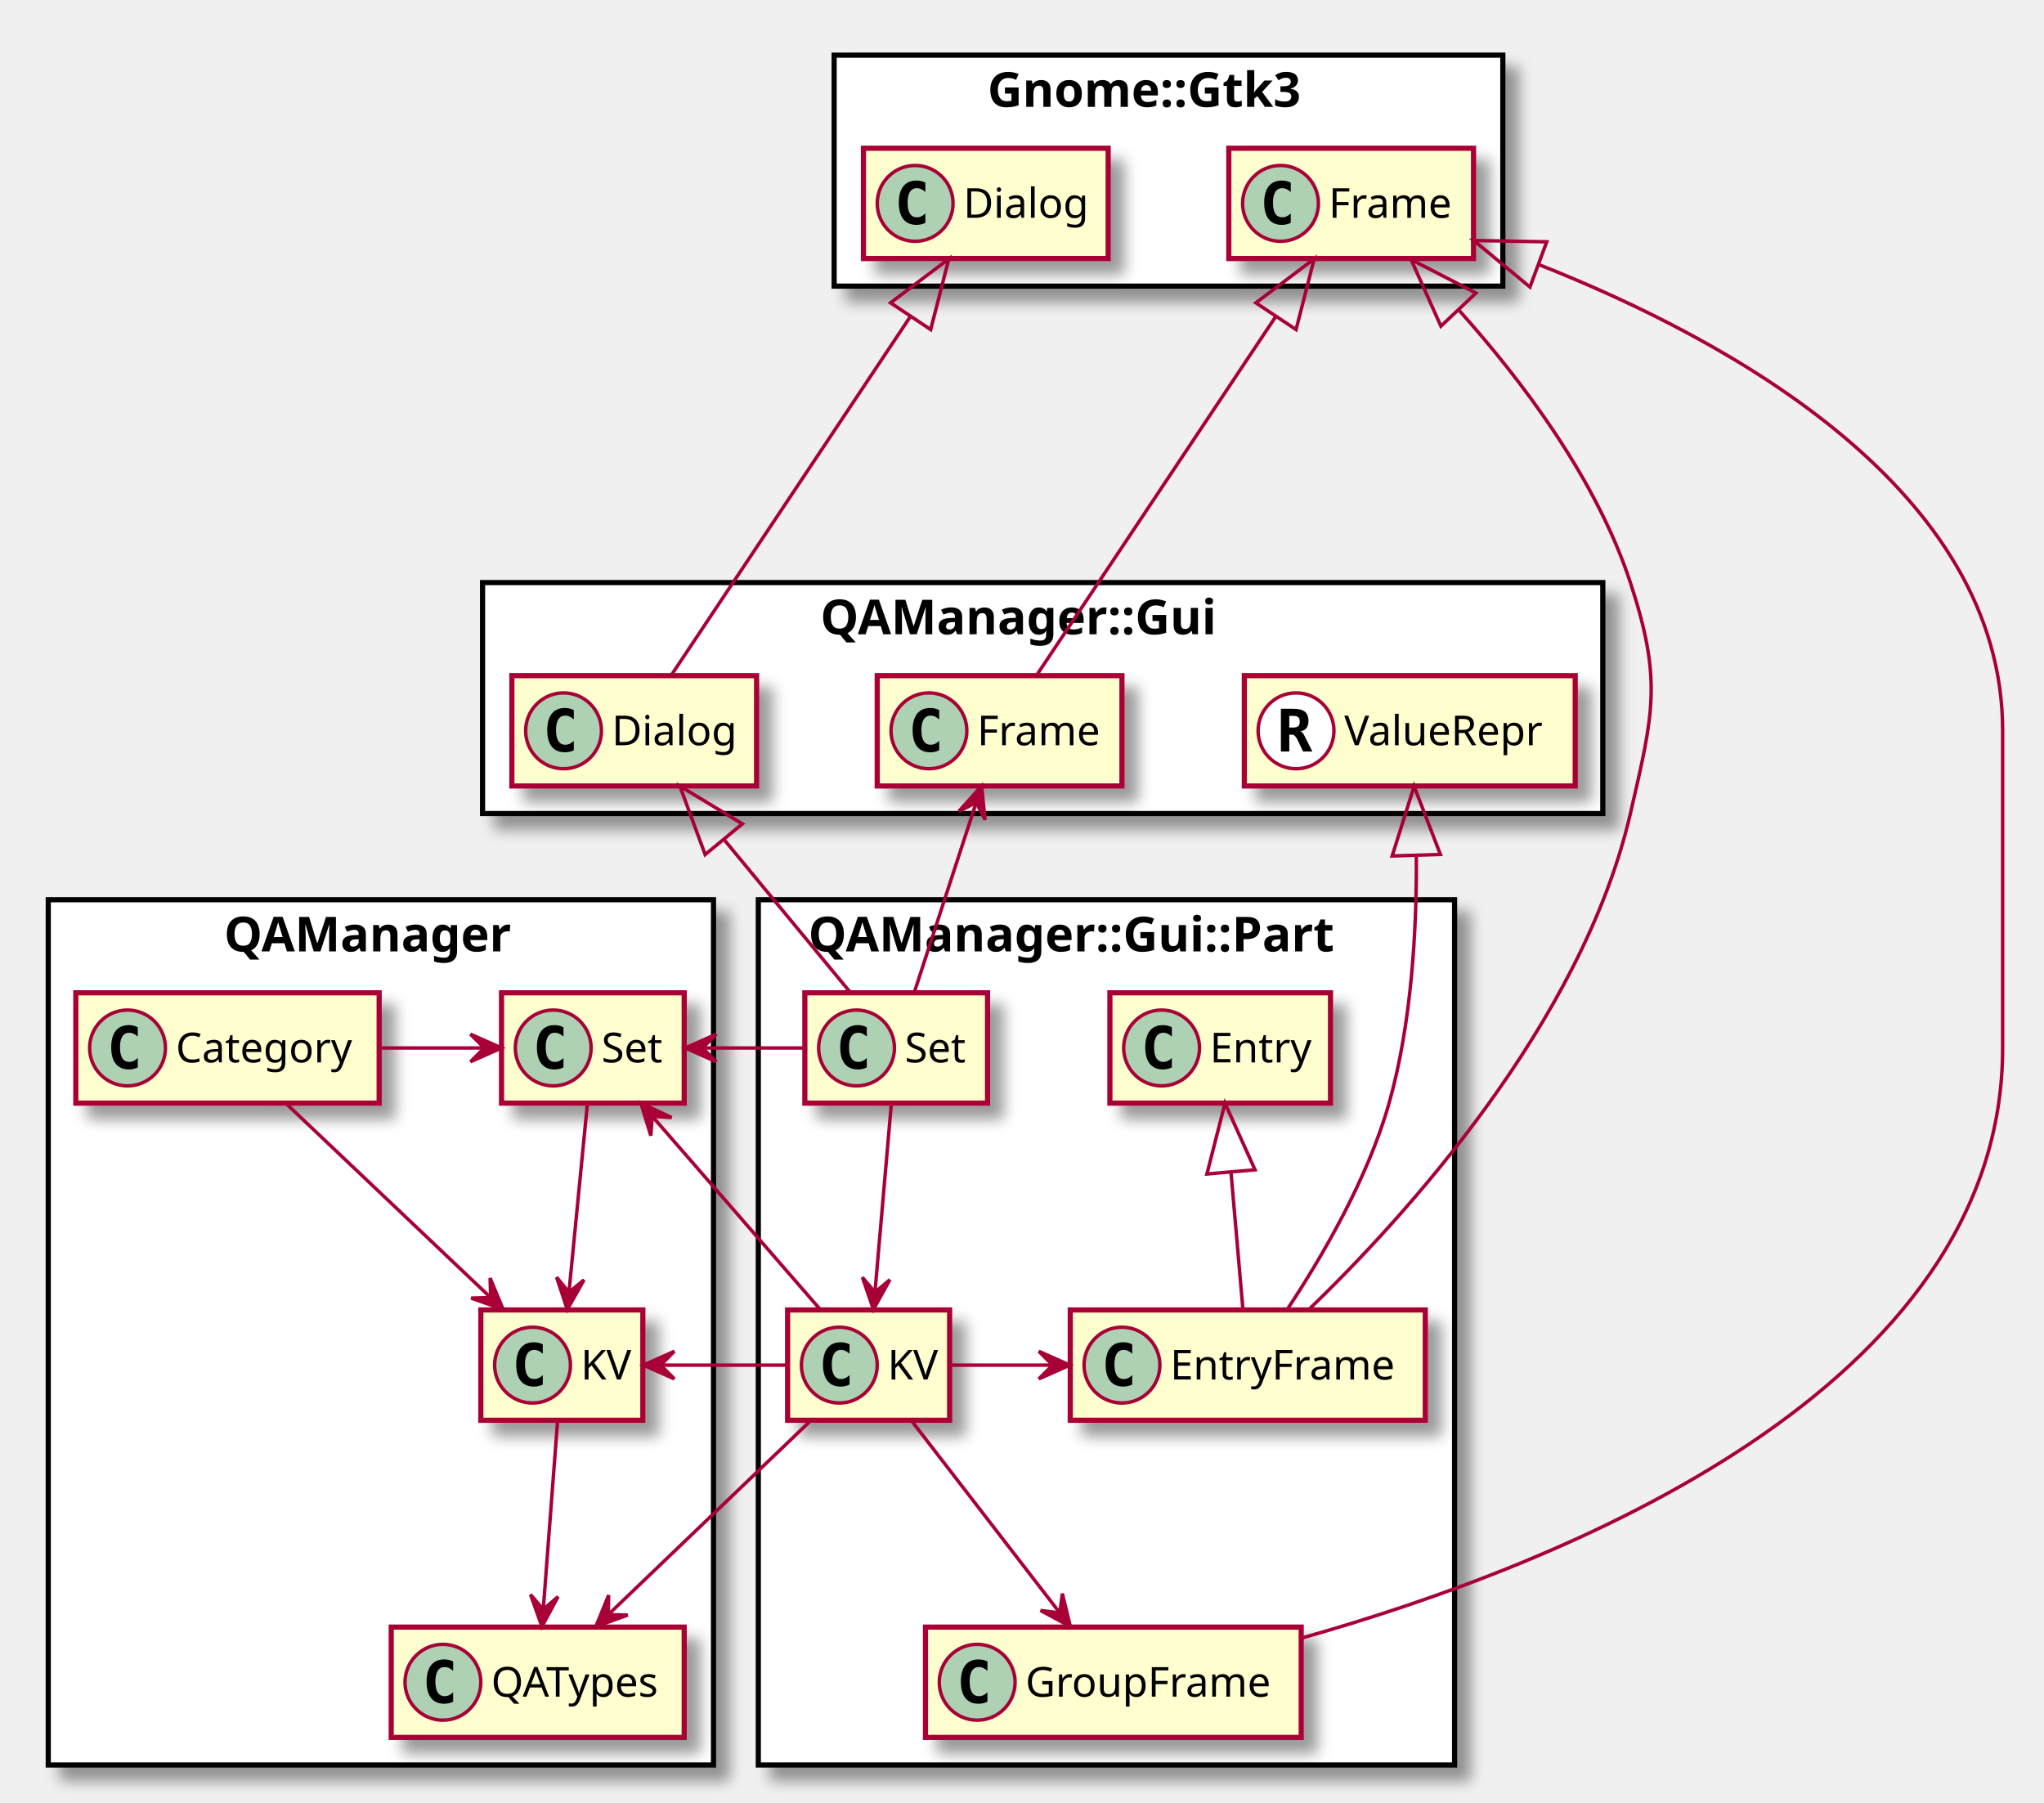
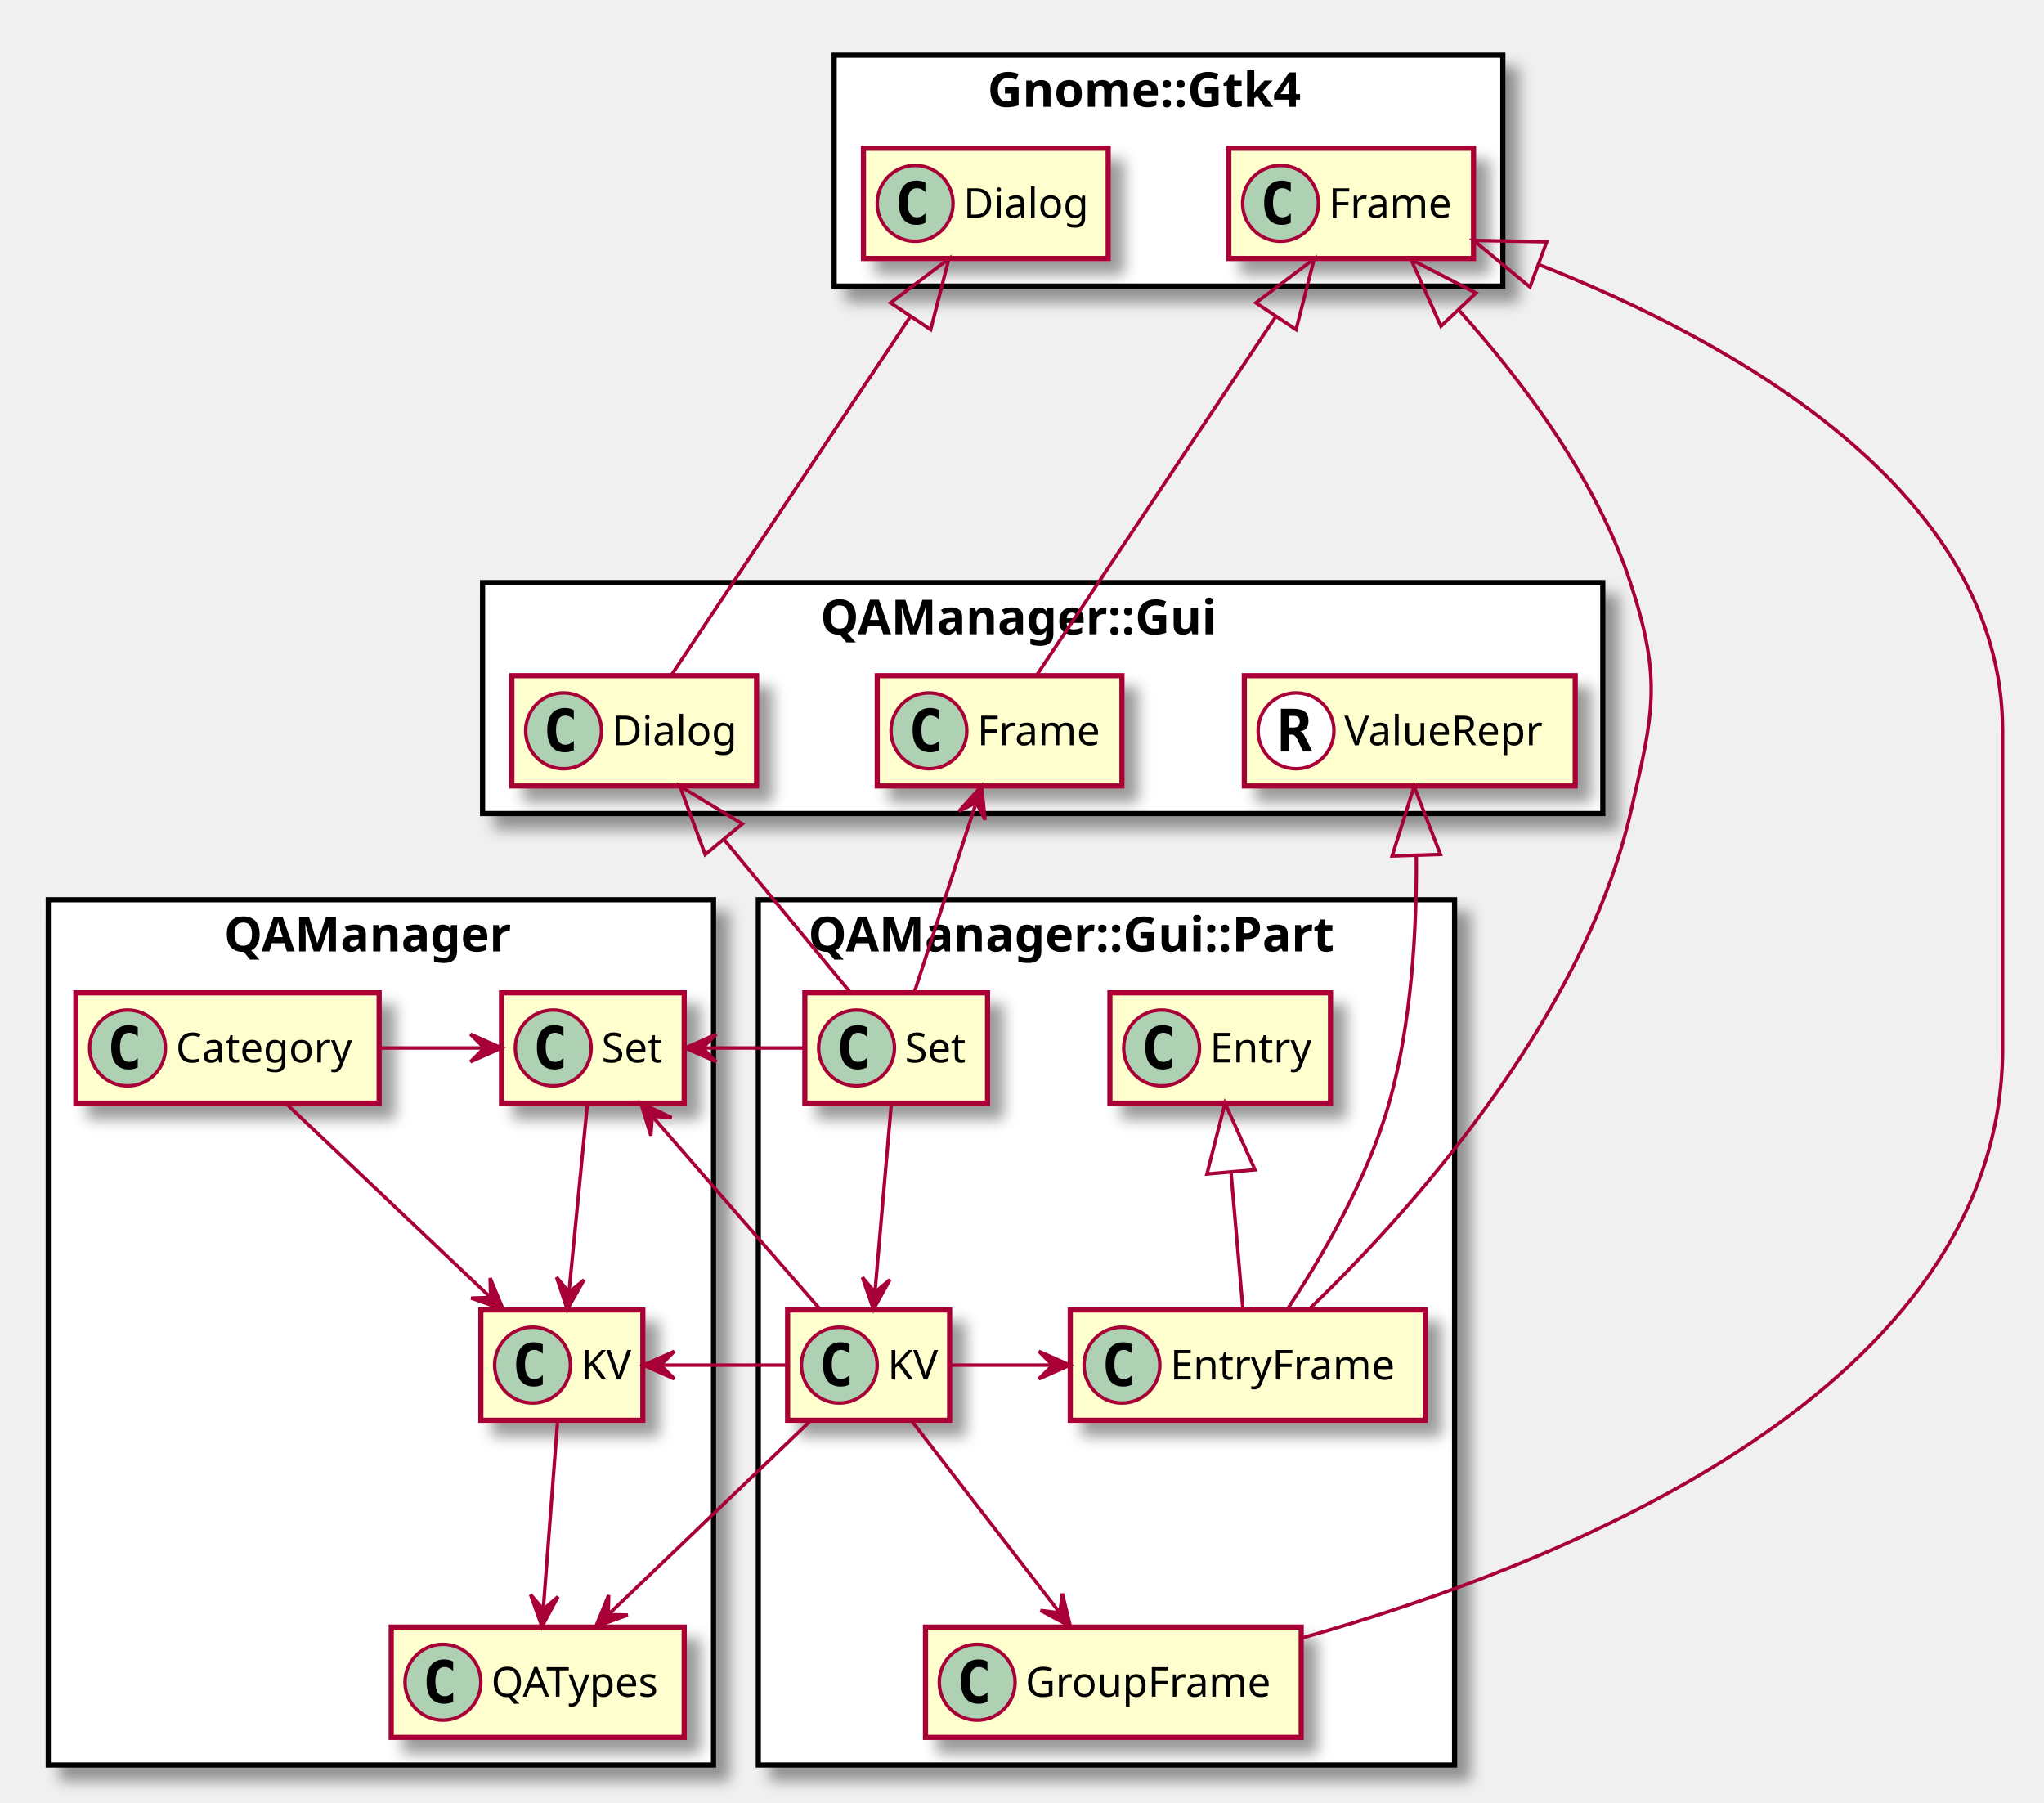
<svg xmlns="http://www.w3.org/2000/svg" contentScriptType="application/ecmascript" contentStyleType="text/css" height="523px" preserveAspectRatio="none" style="width:593px;height:523px;" version="1.1" viewBox="0 0 593 523" width="593px" zoomAndPan="magnify">
  <defs>
    <filter height="300%" id="fpcy530fmphah" width="300%" x="-1" y="-1">
      <feGaussianBlur result="blurOut" stdDeviation="2.0" />
      <feColorMatrix in="blurOut" result="blurOut2" type="matrix" values="0 0 0 0 0 0 0 0 0 0 0 0 0 0 0 0 0 0 .4 0" />
      <feOffset dx="4.0" dy="4.0" in="blurOut2" result="blurOut3" />
      <feBlend in="SourceGraphic" in2="blurOut3" mode="normal" />
    </filter>
  </defs>
  <g>
    <rect fill="#FFFFFF" filter="url(#fpcy530fmphah)" height="251" style="stroke: #000000; stroke-width: 1.5;" width="193" x="14" y="261" />
    <text fill="#000000" font-family="sans-serif" font-size="14" font-weight="bold" lengthAdjust="spacingAndGlyphs" textLength="91" x="65" y="275.995">QAManager</text>
    <rect fill="#FFFFFF" filter="url(#fpcy530fmphah)" height="67" style="stroke: #000000; stroke-width: 1.5;" width="194" x="242" y="16" />
-     <text fill="#000000" font-family="sans-serif" font-size="14" font-weight="bold" lengthAdjust="spacingAndGlyphs" textLength="105" x="286.5" y="30.995">Gnome::Gtk3</text>
+     <text fill="#000000" font-family="sans-serif" font-size="14" font-weight="bold" lengthAdjust="spacingAndGlyphs" textLength="105" x="286.5" y="30.995">Gnome::Gtk4</text>
    <rect fill="#FFFFFF" filter="url(#fpcy530fmphah)" height="67" style="stroke: #000000; stroke-width: 1.5;" width="325" x="140" y="169" />
    <text fill="#000000" font-family="sans-serif" font-size="14" font-weight="bold" lengthAdjust="spacingAndGlyphs" textLength="129" x="238" y="183.995">QAManager::Gui</text>
    <rect fill="#FFFFFF" filter="url(#fpcy530fmphah)" height="251" style="stroke: #000000; stroke-width: 1.5;" width="202" x="220" y="261" />
    <text fill="#000000" font-family="sans-serif" font-size="14" font-weight="bold" lengthAdjust="spacingAndGlyphs" textLength="173" x="234.5" y="275.995">QAManager::Gui::Part</text>
    <rect fill="#FEFECE" filter="url(#fpcy530fmphah)" height="32" id="QAManager::Category" style="stroke: #A80036; stroke-width: 1.5;" width="88" x="22" y="288" />
    <ellipse cx="37" cy="304" fill="#ADD1B2" rx="11" ry="11" style="stroke: #A80036; stroke-width: 1.0;" />
    <path d="M39.969,309.641 Q39.391,309.938 38.75,310.078 Q38.109,310.234 37.406,310.234 Q34.906,310.234 33.578,308.594 Q32.266,306.938 32.266,303.812 Q32.266,300.688 33.578,299.031 Q34.906,297.375 37.406,297.375 Q38.109,297.375 38.75,297.531 Q39.406,297.688 39.969,297.984 L39.969,300.703 Q39.344,300.125 38.75,299.859 Q38.156,299.578 37.531,299.578 Q36.188,299.578 35.5,300.656 Q34.812,301.719 34.812,303.812 Q34.812,305.906 35.5,306.984 Q36.188,308.047 37.531,308.047 Q38.156,308.047 38.75,307.781 Q39.344,307.5 39.969,306.922 L39.969,309.641 Z " />
    <text fill="#000000" font-family="sans-serif" font-size="12" lengthAdjust="spacingAndGlyphs" textLength="56" x="51" y="308.181">Category</text>
    <rect fill="#FEFECE" filter="url(#fpcy530fmphah)" height="32" id="QAManager::Set" style="stroke: #A80036; stroke-width: 1.5;" width="53" x="145.5" y="288" />
    <ellipse cx="160.5" cy="304" fill="#ADD1B2" rx="11" ry="11" style="stroke: #A80036; stroke-width: 1.0;" />
    <path d="M163.469,309.641 Q162.891,309.938 162.25,310.078 Q161.609,310.234 160.906,310.234 Q158.406,310.234 157.078,308.594 Q155.766,306.938 155.766,303.812 Q155.766,300.688 157.078,299.031 Q158.406,297.375 160.906,297.375 Q161.609,297.375 162.25,297.531 Q162.906,297.688 163.469,297.984 L163.469,300.703 Q162.844,300.125 162.25,299.859 Q161.656,299.578 161.031,299.578 Q159.688,299.578 159,300.656 Q158.312,301.719 158.312,303.812 Q158.312,305.906 159,306.984 Q159.688,308.047 161.031,308.047 Q161.656,308.047 162.25,307.781 Q162.844,307.5 163.469,306.922 L163.469,309.641 Z " />
    <text fill="#000000" font-family="sans-serif" font-size="12" lengthAdjust="spacingAndGlyphs" textLength="21" x="174.5" y="308.181">Set</text>
    <rect fill="#FEFECE" filter="url(#fpcy530fmphah)" height="32" id="QAManager::KV" style="stroke: #A80036; stroke-width: 1.5;" width="47" x="139.5" y="380" />
    <ellipse cx="154.5" cy="396" fill="#ADD1B2" rx="11" ry="11" style="stroke: #A80036; stroke-width: 1.0;" />
    <path d="M157.469,401.641 Q156.891,401.938 156.25,402.078 Q155.609,402.234 154.906,402.234 Q152.406,402.234 151.078,400.594 Q149.766,398.938 149.766,395.812 Q149.766,392.688 151.078,391.031 Q152.406,389.375 154.906,389.375 Q155.609,389.375 156.25,389.531 Q156.906,389.688 157.469,389.984 L157.469,392.703 Q156.844,392.125 156.25,391.859 Q155.656,391.578 155.031,391.578 Q153.688,391.578 153,392.656 Q152.312,393.719 152.312,395.812 Q152.312,397.906 153,398.984 Q153.688,400.047 155.031,400.047 Q155.656,400.047 156.25,399.781 Q156.844,399.5 157.469,398.922 L157.469,401.641 Z " />
    <text fill="#000000" font-family="sans-serif" font-size="12" lengthAdjust="spacingAndGlyphs" textLength="15" x="168.5" y="400.181">KV</text>
    <rect fill="#FEFECE" filter="url(#fpcy530fmphah)" height="32" id="QAManager::QATypes" style="stroke: #A80036; stroke-width: 1.5;" width="85" x="113.5" y="472" />
    <ellipse cx="128.5" cy="488" fill="#ADD1B2" rx="11" ry="11" style="stroke: #A80036; stroke-width: 1.0;" />
    <path d="M131.469,493.641 Q130.891,493.938 130.25,494.078 Q129.609,494.234 128.906,494.234 Q126.406,494.234 125.078,492.594 Q123.766,490.938 123.766,487.812 Q123.766,484.688 125.078,483.031 Q126.406,481.375 128.906,481.375 Q129.609,481.375 130.25,481.531 Q130.906,481.688 131.469,481.984 L131.469,484.703 Q130.844,484.125 130.25,483.859 Q129.656,483.578 129.031,483.578 Q127.688,483.578 127,484.656 Q126.312,485.719 126.312,487.812 Q126.312,489.906 127,490.984 Q127.688,492.047 129.031,492.047 Q129.656,492.047 130.25,491.781 Q130.844,491.5 131.469,490.922 L131.469,493.641 Z " />
    <text fill="#000000" font-family="sans-serif" font-size="12" lengthAdjust="spacingAndGlyphs" textLength="53" x="142.5" y="492.181">QATypes</text>
-     <rect fill="#FEFECE" filter="url(#fpcy530fmphah)" height="32" id="Gnome::Gtk3::Dialog" style="stroke: #A80036; stroke-width: 1.5;" width="71" x="250.5" y="43" />
+     <rect fill="#FEFECE" filter="url(#fpcy530fmphah)" height="32" id="Gnome::Gtk4::Dialog" style="stroke: #A80036; stroke-width: 1.5;" width="71" x="250.5" y="43" />
    <ellipse cx="265.5" cy="59" fill="#ADD1B2" rx="11" ry="11" style="stroke: #A80036; stroke-width: 1.0;" />
    <path d="M268.469,64.641 Q267.891,64.938 267.25,65.078 Q266.609,65.234 265.906,65.234 Q263.406,65.234 262.078,63.594 Q260.766,61.938 260.766,58.812 Q260.766,55.688 262.078,54.031 Q263.406,52.375 265.906,52.375 Q266.609,52.375 267.25,52.531 Q267.906,52.688 268.469,52.984 L268.469,55.703 Q267.844,55.125 267.25,54.859 Q266.656,54.578 266.031,54.578 Q264.688,54.578 264,55.656 Q263.312,56.719 263.312,58.812 Q263.312,60.906 264,61.984 Q264.688,63.047 266.031,63.047 Q266.656,63.047 267.25,62.781 Q267.844,62.5 268.469,61.922 L268.469,64.641 Z " />
    <text fill="#000000" font-family="sans-serif" font-size="12" lengthAdjust="spacingAndGlyphs" textLength="39" x="279.5" y="63.181">Dialog</text>
-     <rect fill="#FEFECE" filter="url(#fpcy530fmphah)" height="32" id="Gnome::Gtk3::Frame" style="stroke: #A80036; stroke-width: 1.5;" width="71" x="356.5" y="43" />
+     <rect fill="#FEFECE" filter="url(#fpcy530fmphah)" height="32" id="Gnome::Gtk4::Frame" style="stroke: #A80036; stroke-width: 1.5;" width="71" x="356.5" y="43" />
    <ellipse cx="371.5" cy="59" fill="#ADD1B2" rx="11" ry="11" style="stroke: #A80036; stroke-width: 1.0;" />
    <path d="M374.469,64.641 Q373.891,64.938 373.25,65.078 Q372.609,65.234 371.906,65.234 Q369.406,65.234 368.078,63.594 Q366.766,61.938 366.766,58.812 Q366.766,55.688 368.078,54.031 Q369.406,52.375 371.906,52.375 Q372.609,52.375 373.25,52.531 Q373.906,52.688 374.469,52.984 L374.469,55.703 Q373.844,55.125 373.25,54.859 Q372.656,54.578 372.031,54.578 Q370.688,54.578 370,55.656 Q369.312,56.719 369.312,58.812 Q369.312,60.906 370,61.984 Q370.688,63.047 372.031,63.047 Q372.656,63.047 373.25,62.781 Q373.844,62.5 374.469,61.922 L374.469,64.641 Z " />
    <text fill="#000000" font-family="sans-serif" font-size="12" lengthAdjust="spacingAndGlyphs" textLength="39" x="385.5" y="63.181">Frame</text>
    <rect fill="#FEFECE" filter="url(#fpcy530fmphah)" height="32" id="QAManager::Gui::Dialog" style="stroke: #A80036; stroke-width: 1.5;" width="71" x="148.5" y="196" />
    <ellipse cx="163.5" cy="212" fill="#ADD1B2" rx="11" ry="11" style="stroke: #A80036; stroke-width: 1.0;" />
    <path d="M166.469,217.641 Q165.891,217.938 165.25,218.078 Q164.609,218.234 163.906,218.234 Q161.406,218.234 160.078,216.594 Q158.766,214.938 158.766,211.812 Q158.766,208.688 160.078,207.031 Q161.406,205.375 163.906,205.375 Q164.609,205.375 165.25,205.531 Q165.906,205.688 166.469,205.984 L166.469,208.703 Q165.844,208.125 165.25,207.859 Q164.656,207.578 164.031,207.578 Q162.688,207.578 162,208.656 Q161.312,209.719 161.312,211.812 Q161.312,213.906 162,214.984 Q162.688,216.047 164.031,216.047 Q164.656,216.047 165.25,215.781 Q165.844,215.5 166.469,214.922 L166.469,217.641 Z " />
    <text fill="#000000" font-family="sans-serif" font-size="12" lengthAdjust="spacingAndGlyphs" textLength="39" x="177.5" y="216.181">Dialog</text>
    <rect fill="#FEFECE" filter="url(#fpcy530fmphah)" height="32" id="QAManager::Gui::Frame" style="stroke: #A80036; stroke-width: 1.5;" width="71" x="254.5" y="196" />
    <ellipse cx="269.5" cy="212" fill="#ADD1B2" rx="11" ry="11" style="stroke: #A80036; stroke-width: 1.0;" />
    <path d="M272.469,217.641 Q271.891,217.938 271.25,218.078 Q270.609,218.234 269.906,218.234 Q267.406,218.234 266.078,216.594 Q264.766,214.938 264.766,211.812 Q264.766,208.688 266.078,207.031 Q267.406,205.375 269.906,205.375 Q270.609,205.375 271.25,205.531 Q271.906,205.688 272.469,205.984 L272.469,208.703 Q271.844,208.125 271.25,207.859 Q270.656,207.578 270.031,207.578 Q268.688,207.578 268,208.656 Q267.312,209.719 267.312,211.812 Q267.312,213.906 268,214.984 Q268.688,216.047 270.031,216.047 Q270.656,216.047 271.25,215.781 Q271.844,215.5 272.469,214.922 L272.469,217.641 Z " />
    <text fill="#000000" font-family="sans-serif" font-size="12" lengthAdjust="spacingAndGlyphs" textLength="39" x="283.5" y="216.181">Frame</text>
    <rect fill="#FEFECE" filter="url(#fpcy530fmphah)" height="32" id="QAManager::Gui::Value" style="stroke: #A80036; stroke-width: 1.5;" width="96" x="361" y="196" />
    <ellipse cx="376" cy="212" fill="#FFFFFF" rx="11" ry="11" style="stroke: #A80036; stroke-width: 1.0;" />
    <path d="M377.203,212.141 Q377.562,212.219 377.828,212.5 Q378.109,212.766 378.5,213.547 L380.734,218 L378.047,218 L376.547,214.875 Q376.484,214.734 376.375,214.5 Q375.719,213.109 374.828,213.109 L374.047,213.109 L374.047,218 L371.609,218 L371.609,205.609 L375.141,205.609 Q377.531,205.609 378.562,206.453 Q379.609,207.297 379.609,209.203 Q379.609,210.484 378.984,211.25 Q378.375,212 377.203,212.141 Z M374.047,207.672 L374.047,211.047 L375.203,211.047 Q376.219,211.047 376.641,210.656 Q377.078,210.25 377.078,209.344 Q377.078,208.453 376.641,208.062 Q376.219,207.672 375.203,207.672 L374.047,207.672 Z " />
    <text fill="#000000" font-family="sans-serif" font-size="12" lengthAdjust="spacingAndGlyphs" textLength="64" x="390" y="216.181">ValueRepr</text>
    <rect fill="#FEFECE" filter="url(#fpcy530fmphah)" height="32" id="QAManager::Gui::Part::Set" style="stroke: #A80036; stroke-width: 1.5;" width="53" x="233.5" y="288" />
    <ellipse cx="248.5" cy="304" fill="#ADD1B2" rx="11" ry="11" style="stroke: #A80036; stroke-width: 1.0;" />
    <path d="M251.469,309.641 Q250.891,309.938 250.25,310.078 Q249.609,310.234 248.906,310.234 Q246.406,310.234 245.078,308.594 Q243.766,306.938 243.766,303.812 Q243.766,300.688 245.078,299.031 Q246.406,297.375 248.906,297.375 Q249.609,297.375 250.25,297.531 Q250.906,297.688 251.469,297.984 L251.469,300.703 Q250.844,300.125 250.25,299.859 Q249.656,299.578 249.031,299.578 Q247.688,299.578 247,300.656 Q246.312,301.719 246.312,303.812 Q246.312,305.906 247,306.984 Q247.688,308.047 249.031,308.047 Q249.656,308.047 250.25,307.781 Q250.844,307.5 251.469,306.922 L251.469,309.641 Z " />
    <text fill="#000000" font-family="sans-serif" font-size="12" lengthAdjust="spacingAndGlyphs" textLength="21" x="262.5" y="308.181">Set</text>
    <rect fill="#FEFECE" filter="url(#fpcy530fmphah)" height="32" id="QAManager::Gui::Part::KV" style="stroke: #A80036; stroke-width: 1.5;" width="47" x="228.5" y="380" />
    <ellipse cx="243.5" cy="396" fill="#ADD1B2" rx="11" ry="11" style="stroke: #A80036; stroke-width: 1.0;" />
    <path d="M246.469,401.641 Q245.891,401.938 245.25,402.078 Q244.609,402.234 243.906,402.234 Q241.406,402.234 240.078,400.594 Q238.766,398.938 238.766,395.812 Q238.766,392.688 240.078,391.031 Q241.406,389.375 243.906,389.375 Q244.609,389.375 245.25,389.531 Q245.906,389.688 246.469,389.984 L246.469,392.703 Q245.844,392.125 245.25,391.859 Q244.656,391.578 244.031,391.578 Q242.688,391.578 242,392.656 Q241.312,393.719 241.312,395.812 Q241.312,397.906 242,398.984 Q242.688,400.047 244.031,400.047 Q244.656,400.047 245.25,399.781 Q245.844,399.5 246.469,398.922 L246.469,401.641 Z " />
    <text fill="#000000" font-family="sans-serif" font-size="12" lengthAdjust="spacingAndGlyphs" textLength="15" x="257.5" y="400.181">KV</text>
    <rect fill="#FEFECE" filter="url(#fpcy530fmphah)" height="32" id="QAManager::Gui::Part::GroupFrame" style="stroke: #A80036; stroke-width: 1.5;" width="109" x="268.5" y="472" />
    <ellipse cx="283.5" cy="488" fill="#ADD1B2" rx="11" ry="11" style="stroke: #A80036; stroke-width: 1.0;" />
    <path d="M286.469,493.641 Q285.891,493.938 285.25,494.078 Q284.609,494.234 283.906,494.234 Q281.406,494.234 280.078,492.594 Q278.766,490.938 278.766,487.812 Q278.766,484.688 280.078,483.031 Q281.406,481.375 283.906,481.375 Q284.609,481.375 285.25,481.531 Q285.906,481.688 286.469,481.984 L286.469,484.703 Q285.844,484.125 285.25,483.859 Q284.656,483.578 284.031,483.578 Q282.688,483.578 282,484.656 Q281.312,485.719 281.312,487.812 Q281.312,489.906 282,490.984 Q282.688,492.047 284.031,492.047 Q284.656,492.047 285.25,491.781 Q285.844,491.5 286.469,490.922 L286.469,493.641 Z " />
    <text fill="#000000" font-family="sans-serif" font-size="12" lengthAdjust="spacingAndGlyphs" textLength="77" x="297.5" y="492.181">GroupFrame</text>
    <rect fill="#FEFECE" filter="url(#fpcy530fmphah)" height="32" id="QAManager::Gui::Part::EntryFrame" style="stroke: #A80036; stroke-width: 1.5;" width="103" x="310.5" y="380" />
    <ellipse cx="325.5" cy="396" fill="#ADD1B2" rx="11" ry="11" style="stroke: #A80036; stroke-width: 1.0;" />
    <path d="M328.469,401.641 Q327.891,401.938 327.25,402.078 Q326.609,402.234 325.906,402.234 Q323.406,402.234 322.078,400.594 Q320.766,398.938 320.766,395.812 Q320.766,392.688 322.078,391.031 Q323.406,389.375 325.906,389.375 Q326.609,389.375 327.25,389.531 Q327.906,389.688 328.469,389.984 L328.469,392.703 Q327.844,392.125 327.25,391.859 Q326.656,391.578 326.031,391.578 Q324.688,391.578 324,392.656 Q323.312,393.719 323.312,395.812 Q323.312,397.906 324,398.984 Q324.688,400.047 326.031,400.047 Q326.656,400.047 327.25,399.781 Q327.844,399.5 328.469,398.922 L328.469,401.641 Z " />
    <text fill="#000000" font-family="sans-serif" font-size="12" lengthAdjust="spacingAndGlyphs" textLength="71" x="339.5" y="400.181">EntryFrame</text>
    <rect fill="#FEFECE" filter="url(#fpcy530fmphah)" height="32" id="QAManager::Gui::Part::Entry" style="stroke: #A80036; stroke-width: 1.5;" width="64" x="322" y="288" />
    <ellipse cx="337" cy="304" fill="#ADD1B2" rx="11" ry="11" style="stroke: #A80036; stroke-width: 1.0;" />
    <path d="M339.969,309.641 Q339.391,309.938 338.75,310.078 Q338.109,310.234 337.406,310.234 Q334.906,310.234 333.578,308.594 Q332.266,306.938 332.266,303.812 Q332.266,300.688 333.578,299.031 Q334.906,297.375 337.406,297.375 Q338.109,297.375 338.75,297.531 Q339.406,297.688 339.969,297.984 L339.969,300.703 Q339.344,300.125 338.75,299.859 Q338.156,299.578 337.531,299.578 Q336.188,299.578 335.5,300.656 Q334.812,301.719 334.812,303.812 Q334.812,305.906 335.5,306.984 Q336.188,308.047 337.531,308.047 Q338.156,308.047 338.75,307.781 Q339.344,307.5 339.969,306.922 L339.969,309.641 Z " />
    <text fill="#000000" font-family="sans-serif" font-size="12" lengthAdjust="spacingAndGlyphs" textLength="32" x="351" y="308.181">Entry</text>
    <path d="M110.305,304 C120.292,304 130.28,304 140.267,304 " fill="none" id="QAManager::Category-QAManager::Set" style="stroke: #A80036; stroke-width: 1.0;" />
    <polygon fill="#A80036" points="145.49,304,136.49,300,140.49,304,136.49,308,145.49,304" style="stroke: #A80036; stroke-width: 1.0;" />
    <path d="M82.896,320.025 C99.347,335.628 124.391,359.381 142.089,376.167 " fill="none" id="QAManager::Category-QAManager::KV" style="stroke: #A80036; stroke-width: 1.0;" />
    <polygon fill="#A80036" points="145.972,379.85,142.195,370.754,142.344,376.409,136.689,376.559,145.972,379.85" style="stroke: #A80036; stroke-width: 1.0;" />
    <path d="M170.432,320.025 C168.957,335.104 166.738,357.793 165.108,374.451 " fill="none" id="QAManager::Set-QAManager::KV" style="stroke: #A80036; stroke-width: 1.0;" />
    <polygon fill="#A80036" points="164.58,379.85,169.437,371.282,165.067,374.874,161.475,370.503,164.58,379.85" style="stroke: #A80036; stroke-width: 1.0;" />
    <path d="M161.781,412.025 C160.633,427.104 158.907,449.793 157.64,466.451 " fill="none" id="QAManager::KV-QAManager::QATypes" style="stroke: #A80036; stroke-width: 1.0;" />
    <polygon fill="#A80036" points="157.229,471.85,161.9,463.179,157.608,466.864,153.923,462.572,157.229,471.85" style="stroke: #A80036; stroke-width: 1.0;" />
-     <path d="M264.102,91.846 C242.801,123.798 211.32,171.02 194.886,195.671 " fill="none" id="Gnome::Gtk3::Dialog-QAManager::Gui::Dialog" style="stroke: #A80036; stroke-width: 1.0;" />
+     <path d="M264.102,91.846 C242.801,123.798 211.32,171.02 194.886,195.671 " fill="none" id="Gnome::Gtk4::Dialog-QAManager::Gui::Dialog" style="stroke: #A80036; stroke-width: 1.0;" />
    <polygon fill="none" points="258.359,87.843,275.277,75.085,270.007,95.608,258.359,87.843" style="stroke: #A80036; stroke-width: 1.0;" />
    <path d="M210.041,243.523 C222.365,258.441 236.557,275.622 246.659,287.85 " fill="none" id="QAManager::Gui::Dialog-QAManager::Gui::Part::Set" style="stroke: #A80036; stroke-width: 1.0;" />
    <polygon fill="none" points="204.579,247.903,197.238,228.025,215.373,238.986,204.579,247.903" style="stroke: #A80036; stroke-width: 1.0;" />
    <path d="M233.231,304 C223.461,304 213.691,304 203.921,304 " fill="none" id="QAManager::Gui::Part::Set-QAManager::Set" style="stroke: #A80036; stroke-width: 1.0;" />
    <polygon fill="#A80036" points="198.812,304,207.812,308,203.812,304,207.812,300,198.812,304" style="stroke: #A80036; stroke-width: 1.0;" />
    <path d="M258.606,320.025 C257.295,335.104 255.322,357.793 253.874,374.451 " fill="none" id="QAManager::Gui::Part::Set-QAManager::Gui::Part::KV" style="stroke: #A80036; stroke-width: 1.0;" />
    <polygon fill="#A80036" points="253.404,379.85,258.169,371.23,253.838,374.869,250.199,370.537,253.404,379.85" style="stroke: #A80036; stroke-width: 1.0;" />
    <path d="M283.159,232.978 C277.726,249.641 270.24,272.598 265.266,287.85 " fill="none" id="QAManager::Gui::Frame-QAManager::Gui::Part::Set" style="stroke: #A80036; stroke-width: 1.0;" />
    <polygon fill="#A80036" points="284.774,228.025,278.181,235.342,283.224,232.779,285.787,237.822,284.774,228.025" style="stroke: #A80036; stroke-width: 1.0;" />
-     <path d="M370.102,91.846 C348.801,123.798 317.32,171.02 300.886,195.671 " fill="none" id="Gnome::Gtk3::Frame-QAManager::Gui::Frame" style="stroke: #A80036; stroke-width: 1.0;" />
+     <path d="M370.102,91.846 C348.801,123.798 317.32,171.02 300.886,195.671 " fill="none" id="Gnome::Gtk4::Frame-QAManager::Gui::Frame" style="stroke: #A80036; stroke-width: 1.0;" />
    <polygon fill="none" points="364.359,87.843,381.277,75.085,376.007,95.608,364.359,87.843" style="stroke: #A80036; stroke-width: 1.0;" />
    <path d="M235.278,412.025 C218.997,427.628 194.212,451.381 176.695,468.167 " fill="none" id="QAManager::Gui::Part::KV-QAManager::QATypes" style="stroke: #A80036; stroke-width: 1.0;" />
    <polygon fill="#A80036" points="172.852,471.85,182.118,468.511,176.462,468.39,176.583,462.735,172.852,471.85" style="stroke: #A80036; stroke-width: 1.0;" />
    <path d="M228.256,396 C216.118,396 203.98,396 191.843,396 " fill="none" id="QAManager::Gui::Part::KV-QAManager::KV" style="stroke: #A80036; stroke-width: 1.0;" />
    <polygon fill="#A80036" points="186.641,396,195.641,400,191.641,396,195.641,392,186.641,396" style="stroke: #A80036; stroke-width: 1.0;" />
    <path d="M189.498,324.122 C204.041,340.846 224.465,364.335 237.956,379.85 " fill="none" id="QAManager::Set-QAManager::Gui::Part::KV" style="stroke: #A80036; stroke-width: 1.0;" />
    <polygon fill="#A80036" points="185.935,320.025,188.822,329.441,189.216,323.798,194.859,324.192,185.935,320.025" style="stroke: #A80036; stroke-width: 1.0;" />
    <path d="M264.367,412.025 C276.308,427.497 294.432,450.982 307.366,467.743 " fill="none" id="QAManager::Gui::Part::KV-QAManager::Gui::Part::GroupFrame" style="stroke: #A80036; stroke-width: 1.0;" />
    <polygon fill="#A80036" points="310.536,471.85,308.204,462.281,307.481,467.892,301.871,467.169,310.536,471.85" style="stroke: #A80036; stroke-width: 1.0;" />
    <path d="M275.633,396 C285.497,396 295.36,396 305.224,396 " fill="none" id="QAManager::Gui::Part::KV-QAManager::Gui::Part::EntryFrame" style="stroke: #A80036; stroke-width: 1.0;" />
    <polygon fill="#A80036" points="310.382,396,301.382,392,305.382,396,301.382,400,310.382,396" style="stroke: #A80036; stroke-width: 1.0;" />
-     <path d="M446.538,76.798 C502.365,98.852 581,142.289 581,212 C581,212 581,212 581,304 C581,403.029 453.449,453.765 377.715,475.162 " fill="none" id="Gnome::Gtk3::Frame-QAManager::Gui::Part::GroupFrame" style="stroke: #A80036; stroke-width: 1.0;" />
+     <path d="M446.538,76.798 C502.365,98.852 581,142.289 581,212 C581,212 581,212 581,304 C581,403.029 453.449,453.765 377.715,475.162 " fill="none" id="Gnome::Gtk4::Frame-QAManager::Gui::Part::GroupFrame" style="stroke: #A80036; stroke-width: 1.0;" />
    <polygon fill="none" points="443.867,83.273,427.55,69.756,448.736,70.147,443.867,83.273" style="stroke: #A80036; stroke-width: 1.0;" />
-     <path d="M423.166,89.863 C441.565,110.362 463.131,138.953 473,169 C482.292,197.291 479.703,206.986 473,236 C458.922,296.939 407.223,353.36 379.63,379.967 " fill="none" id="Gnome::Gtk3::Frame-QAManager::Gui::Part::EntryFrame" style="stroke: #A80036; stroke-width: 1.0;" />
+     <path d="M423.166,89.863 C441.565,110.362 463.131,138.953 473,169 C482.292,197.291 479.703,206.986 473,236 C458.922,296.939 407.223,353.36 379.63,379.967 " fill="none" id="Gnome::Gtk4::Frame-QAManager::Gui::Part::EntryFrame" style="stroke: #A80036; stroke-width: 1.0;" />
    <polygon fill="none" points="418.033,94.623,409.373,75.284,428.203,85.002,418.033,94.623" style="stroke: #A80036; stroke-width: 1.0;" />
    <path d="M373.544,379.712 C383.341,364.91 396.769,342.075 403,320 C409.556,296.774 411.042,269.649 410.896,248.394 " fill="none" id="QAManager::Gui::Part::EntryFrame-QAManager::Gui::Value" style="stroke: #A80036; stroke-width: 1.0;" />
    <polygon fill="none" points="403.889,248.305,410.259,228.096,417.883,247.866,403.889,248.305" style="stroke: #A80036; stroke-width: 1.0;" />
    <path d="M357.166,340.405 C358.355,354.079 359.647,368.937 360.596,379.85 " fill="none" id="QAManager::Gui::Part::Entry-QAManager::Gui::Part::EntryFrame" style="stroke: #A80036; stroke-width: 1.0;" />
    <polygon fill="none" points="350.152,340.556,355.394,320.025,364.1,339.344,350.152,340.556" style="stroke: #A80036; stroke-width: 1.0;" />
  </g>
</svg>
